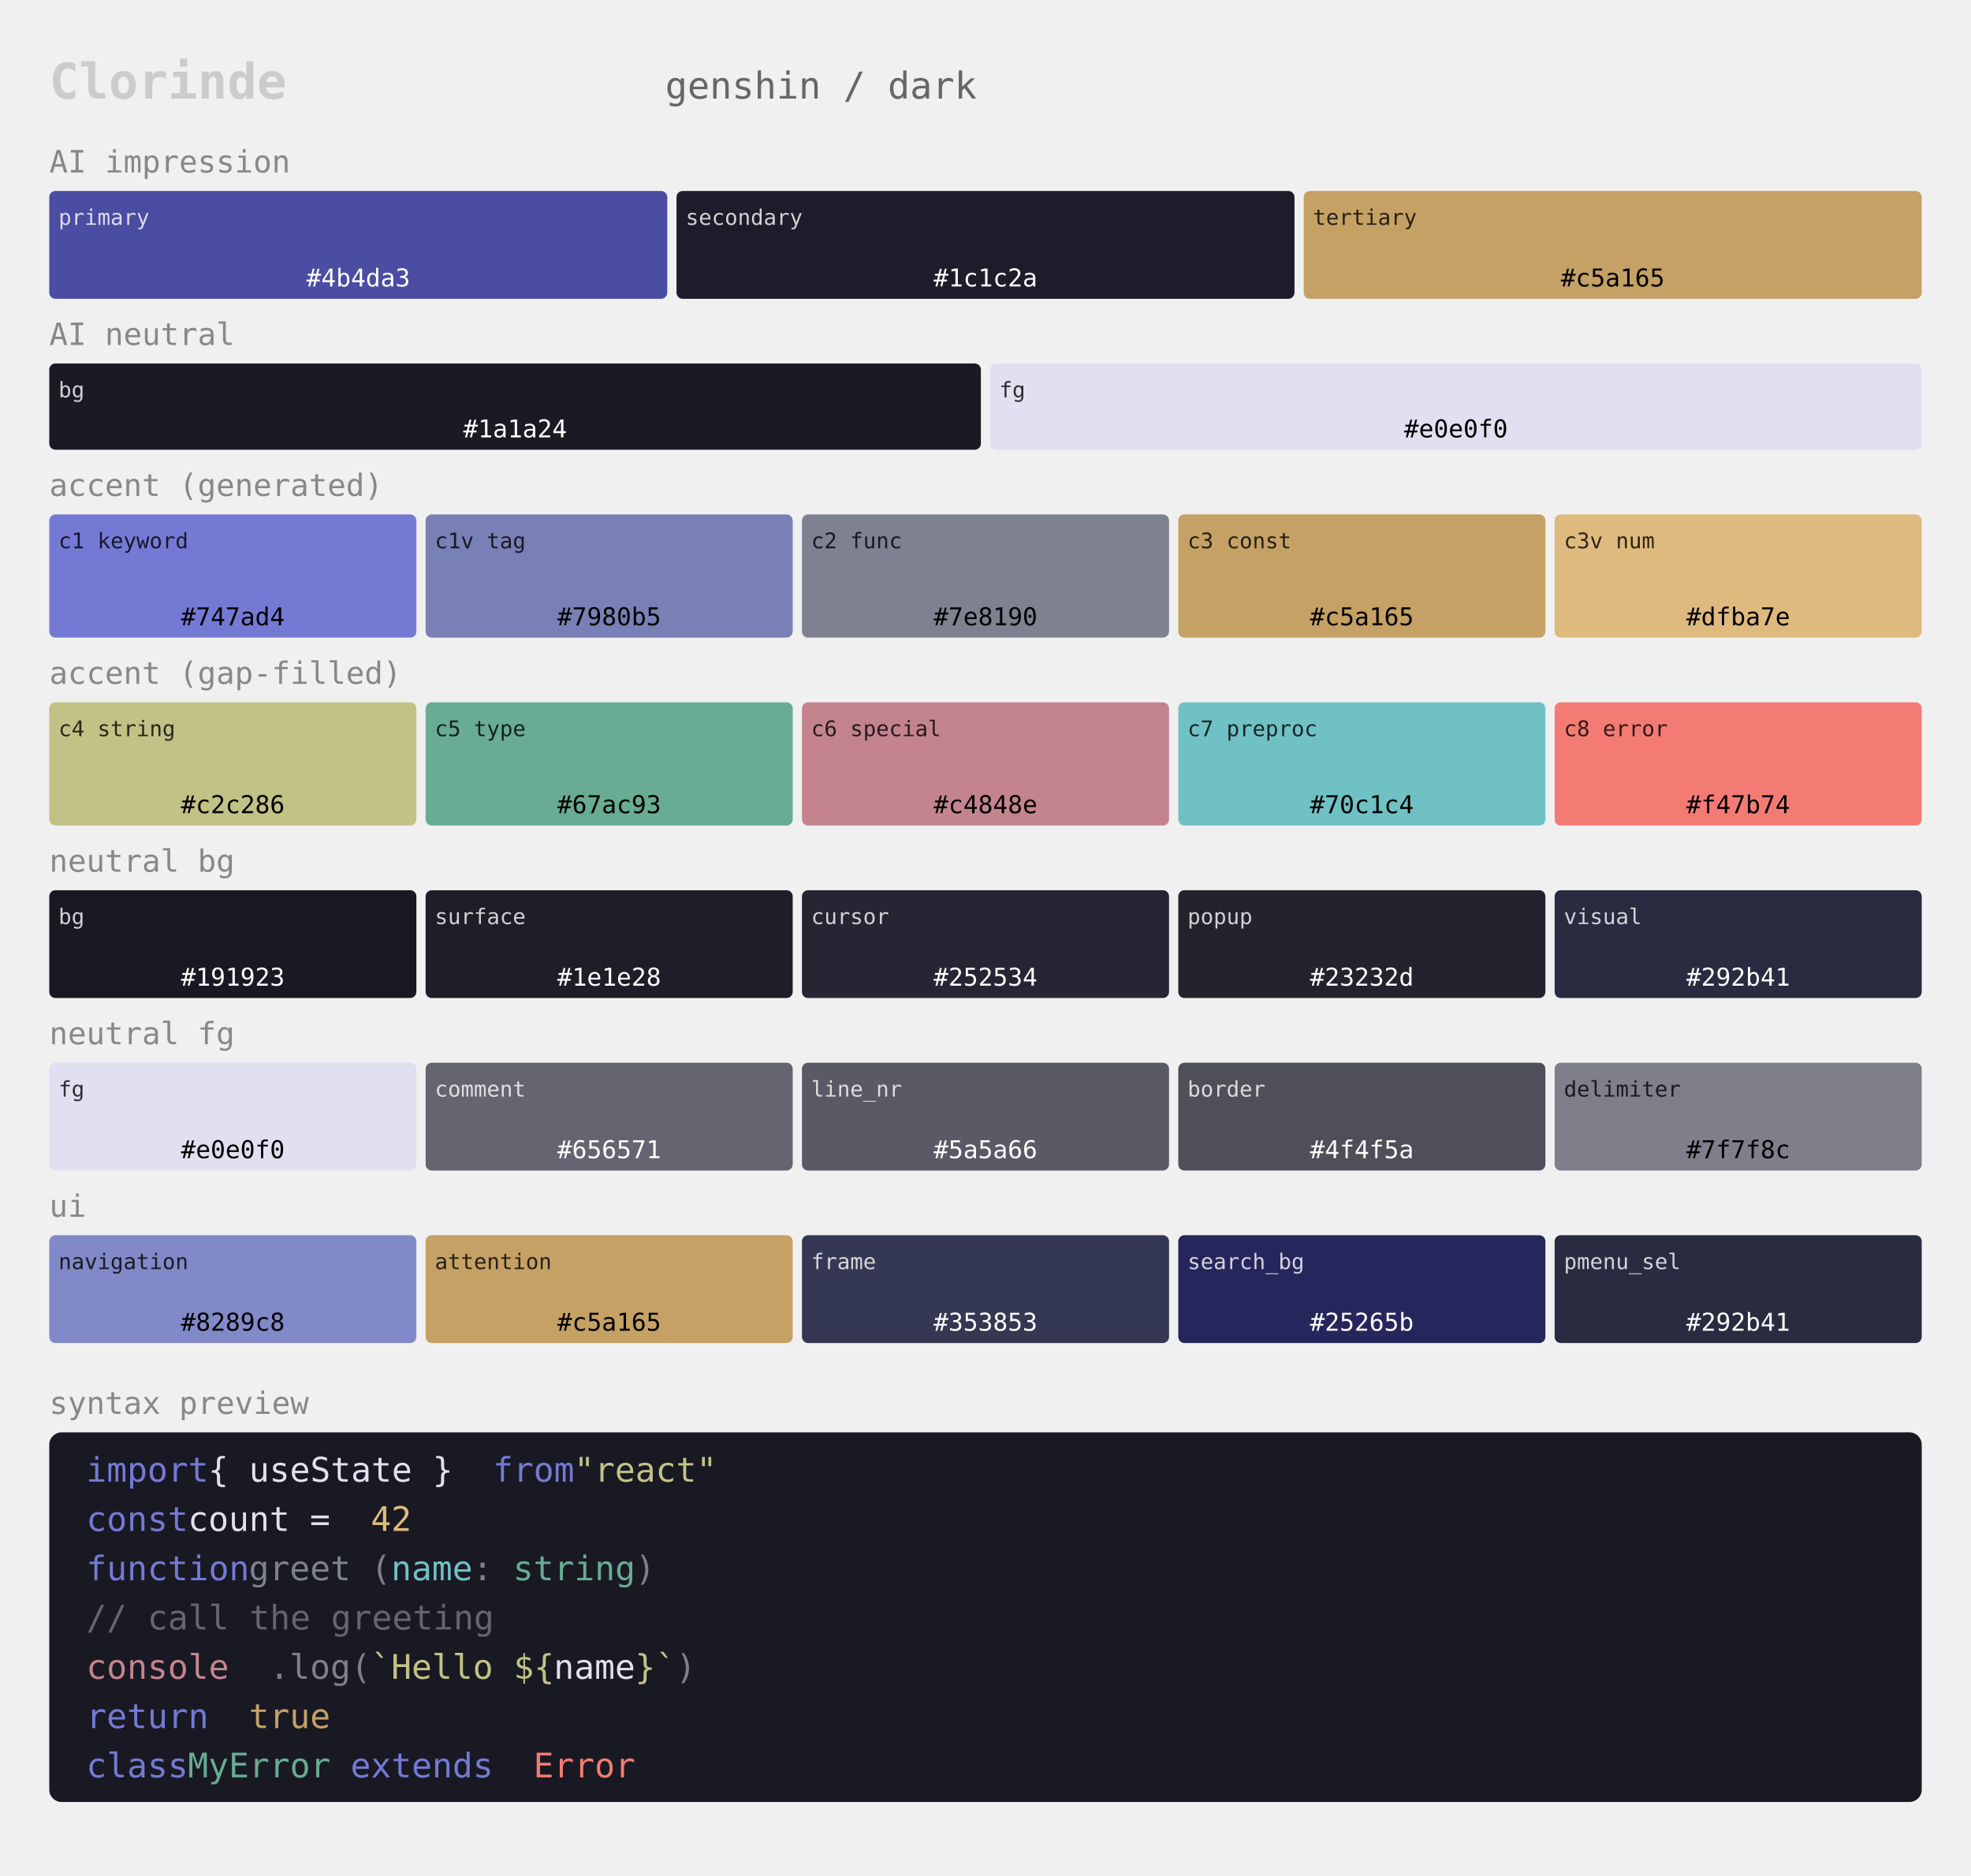
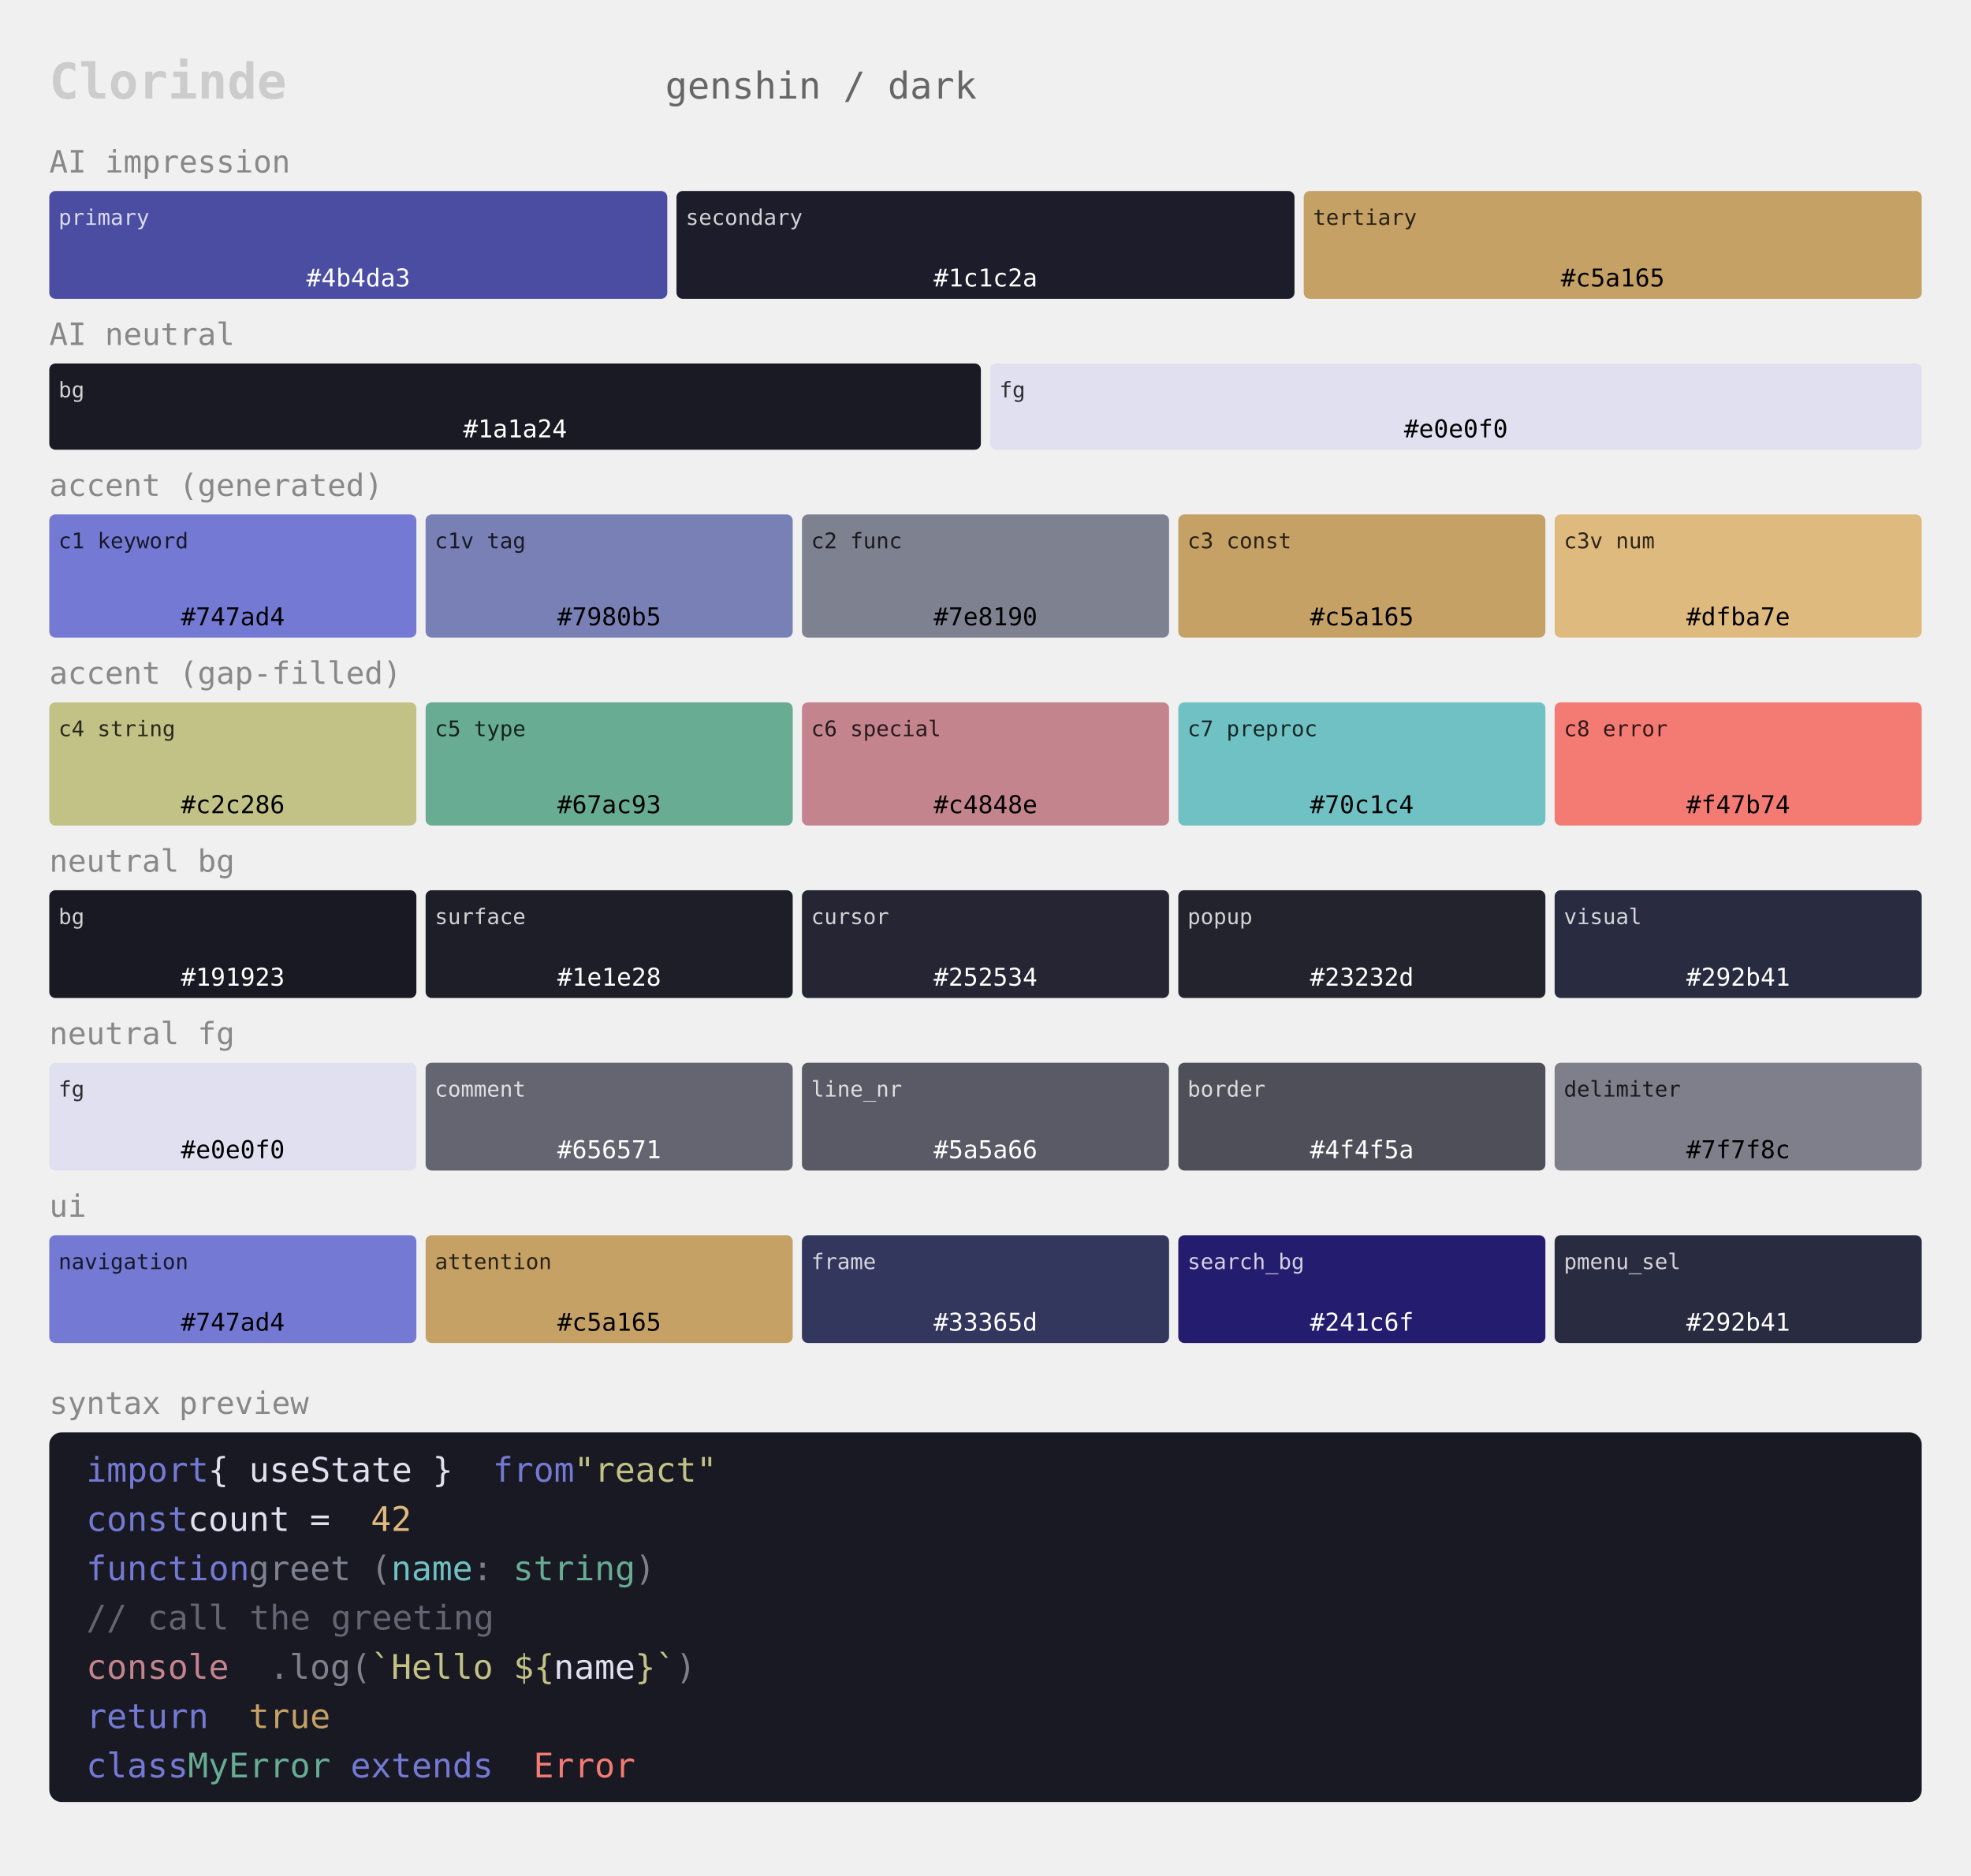
<svg xmlns="http://www.w3.org/2000/svg" width="640" height="609" style="background:#0a0a0a; font-family:ui-monospace,monospace;">
  <text x="16" y="32" fill="#ccc" font-size="16" font-weight="bold">Clorinde</text>
  <text x="216" y="32" fill="#666" font-size="12">genshin / dark</text>
  <text x="16" y="56" fill="#888" font-size="10">AI impression</text>
  <rect x="16" y="62" width="200.667" height="35" fill="#4b4da3" rx="2" />
  <text x="19" y="73" fill="#ffffff" font-size="7" opacity="0.8">primary</text>
  <text x="116.333" y="93" fill="#ffffff" font-size="8" text-anchor="middle">#4b4da3</text>
  <rect x="219.667" y="62" width="200.667" height="35" fill="#1c1c2a" rx="2" />
  <text x="222.667" y="73" fill="#ffffff" font-size="7" opacity="0.8">secondary</text>
  <text x="320" y="93" fill="#ffffff" font-size="8" text-anchor="middle">#1c1c2a</text>
  <rect x="423.333" y="62" width="200.667" height="35" fill="#c5a165" rx="2" />
  <text x="426.333" y="73" fill="#000000" font-size="7" opacity="0.8">tertiary</text>
  <text x="523.667" y="93" fill="#000000" font-size="8" text-anchor="middle">#c5a165</text>
  <text x="16" y="112" fill="#888" font-size="10">AI neutral</text>
  <rect x="16" y="118" width="302.5" height="28" fill="#1a1a24" rx="2" />
  <text x="19" y="129" fill="#ffffff" font-size="7" opacity="0.8">bg</text>
  <text x="167.25" y="142" fill="#ffffff" font-size="8" text-anchor="middle">#1a1a24</text>
  <rect x="321.5" y="118" width="302.5" height="28" fill="#e0e0f0" rx="2" />
  <text x="324.5" y="129" fill="#000000" font-size="7" opacity="0.8">fg</text>
  <text x="472.75" y="142" fill="#000000" font-size="8" text-anchor="middle">#e0e0f0</text>
  <text x="16" y="161" fill="#888" font-size="10">accent (generated)</text>
  <rect x="16" y="167" width="119.2" height="40" fill="#747ad4" rx="2" />
  <text x="19" y="178" fill="#000000" font-size="7" opacity="0.8">c1 keyword</text>
  <text x="75.6" y="203" fill="#000000" font-size="8" text-anchor="middle">#747ad4</text>
  <rect x="138.2" y="167" width="119.2" height="40" fill="#7980b5" rx="2" />
  <text x="141.2" y="178" fill="#000000" font-size="7" opacity="0.8">c1v tag</text>
  <text x="197.8" y="203" fill="#000000" font-size="8" text-anchor="middle">#7980b5</text>
  <rect x="260.4" y="167" width="119.2" height="40" fill="#7e8190" rx="2" />
  <text x="263.4" y="178" fill="#000000" font-size="7" opacity="0.8">c2 func</text>
  <text x="320" y="203" fill="#000000" font-size="8" text-anchor="middle">#7e8190</text>
  <rect x="382.6" y="167" width="119.2" height="40" fill="#c5a165" rx="2" />
  <text x="385.6" y="178" fill="#000000" font-size="7" opacity="0.8">c3 const</text>
  <text x="442.2" y="203" fill="#000000" font-size="8" text-anchor="middle">#c5a165</text>
  <rect x="504.8" y="167" width="119.2" height="40" fill="#dfba7e" rx="2" />
  <text x="507.8" y="178" fill="#000000" font-size="7" opacity="0.8">c3v num</text>
  <text x="564.4" y="203" fill="#000000" font-size="8" text-anchor="middle">#dfba7e</text>
  <text x="16" y="222" fill="#888" font-size="10">accent (gap-filled)</text>
  <rect x="16" y="228" width="119.2" height="40" fill="#c2c286" rx="2" />
  <text x="19" y="239" fill="#000000" font-size="7" opacity="0.8">c4 string</text>
  <text x="75.6" y="264" fill="#000000" font-size="8" text-anchor="middle">#c2c286</text>
  <rect x="138.2" y="228" width="119.2" height="40" fill="#67ac93" rx="2" />
  <text x="141.2" y="239" fill="#000000" font-size="7" opacity="0.8">c5 type</text>
  <text x="197.8" y="264" fill="#000000" font-size="8" text-anchor="middle">#67ac93</text>
  <rect x="260.4" y="228" width="119.2" height="40" fill="#c4848e" rx="2" />
  <text x="263.4" y="239" fill="#000000" font-size="7" opacity="0.8">c6 special</text>
  <text x="320" y="264" fill="#000000" font-size="8" text-anchor="middle">#c4848e</text>
  <rect x="382.6" y="228" width="119.2" height="40" fill="#70c1c4" rx="2" />
  <text x="385.6" y="239" fill="#000000" font-size="7" opacity="0.8">c7 preproc</text>
  <text x="442.2" y="264" fill="#000000" font-size="8" text-anchor="middle">#70c1c4</text>
  <rect x="504.8" y="228" width="119.2" height="40" fill="#f47b74" rx="2" />
  <text x="507.8" y="239" fill="#000000" font-size="7" opacity="0.8">c8 error</text>
  <text x="564.4" y="264" fill="#000000" font-size="8" text-anchor="middle">#f47b74</text>
  <text x="16" y="283" fill="#888" font-size="10">neutral bg</text>
  <rect x="16" y="289" width="119.2" height="35" fill="#191923" rx="2" />
  <text x="19" y="300" fill="#ffffff" font-size="7" opacity="0.8">bg</text>
  <text x="75.6" y="320" fill="#ffffff" font-size="8" text-anchor="middle">#191923</text>
  <rect x="138.2" y="289" width="119.2" height="35" fill="#1e1e28" rx="2" />
  <text x="141.2" y="300" fill="#ffffff" font-size="7" opacity="0.8">surface</text>
  <text x="197.8" y="320" fill="#ffffff" font-size="8" text-anchor="middle">#1e1e28</text>
  <rect x="260.4" y="289" width="119.2" height="35" fill="#252534" rx="2" />
  <text x="263.4" y="300" fill="#ffffff" font-size="7" opacity="0.8">cursor</text>
  <text x="320" y="320" fill="#ffffff" font-size="8" text-anchor="middle">#252534</text>
  <rect x="382.6" y="289" width="119.2" height="35" fill="#23232d" rx="2" />
  <text x="385.6" y="300" fill="#ffffff" font-size="7" opacity="0.8">popup</text>
  <text x="442.2" y="320" fill="#ffffff" font-size="8" text-anchor="middle">#23232d</text>
  <rect x="504.8" y="289" width="119.2" height="35" fill="#292b41" rx="2" />
  <text x="507.8" y="300" fill="#ffffff" font-size="7" opacity="0.8">visual</text>
  <text x="564.4" y="320" fill="#ffffff" font-size="8" text-anchor="middle">#292b41</text>
  <text x="16" y="339" fill="#888" font-size="10">neutral fg</text>
  <rect x="16" y="345" width="119.2" height="35" fill="#e0e0f0" rx="2" />
  <text x="19" y="356" fill="#000000" font-size="7" opacity="0.8">fg</text>
  <text x="75.6" y="376" fill="#000000" font-size="8" text-anchor="middle">#e0e0f0</text>
  <rect x="138.2" y="345" width="119.2" height="35" fill="#656571" rx="2" />
  <text x="141.2" y="356" fill="#ffffff" font-size="7" opacity="0.8">comment</text>
  <text x="197.8" y="376" fill="#ffffff" font-size="8" text-anchor="middle">#656571</text>
  <rect x="260.4" y="345" width="119.2" height="35" fill="#5a5a66" rx="2" />
  <text x="263.4" y="356" fill="#ffffff" font-size="7" opacity="0.8">line_nr</text>
  <text x="320" y="376" fill="#ffffff" font-size="8" text-anchor="middle">#5a5a66</text>
  <rect x="382.6" y="345" width="119.2" height="35" fill="#4f4f5a" rx="2" />
  <text x="385.6" y="356" fill="#ffffff" font-size="7" opacity="0.8">border</text>
  <text x="442.2" y="376" fill="#ffffff" font-size="8" text-anchor="middle">#4f4f5a</text>
  <rect x="504.8" y="345" width="119.2" height="35" fill="#7f7f8c" rx="2" />
  <text x="507.8" y="356" fill="#000000" font-size="7" opacity="0.8">delimiter</text>
  <text x="564.4" y="376" fill="#000000" font-size="8" text-anchor="middle">#7f7f8c</text>
  <text x="16" y="395" fill="#888" font-size="10">ui</text>
-   <rect x="16" y="401" width="119.2" height="35" fill="#8289c8" rx="2" />
+   <rect x="16" y="401" width="119.2" height="35" fill="#747ad4" rx="2" />
  <text x="19" y="412" fill="#000000" font-size="7" opacity="0.8">navigation</text>
-   <text x="75.6" y="432" fill="#000000" font-size="8" text-anchor="middle">#8289c8</text>
+   <text x="75.6" y="432" fill="#000000" font-size="8" text-anchor="middle">#747ad4</text>
  <rect x="138.2" y="401" width="119.2" height="35" fill="#c5a165" rx="2" />
  <text x="141.2" y="412" fill="#000000" font-size="7" opacity="0.8">attention</text>
  <text x="197.8" y="432" fill="#000000" font-size="8" text-anchor="middle">#c5a165</text>
-   <rect x="260.4" y="401" width="119.2" height="35" fill="#353853" rx="2" />
+   <rect x="260.4" y="401" width="119.2" height="35" fill="#33365d" rx="2" />
  <text x="263.4" y="412" fill="#ffffff" font-size="7" opacity="0.8">frame</text>
-   <text x="320" y="432" fill="#ffffff" font-size="8" text-anchor="middle">#353853</text>
-   <rect x="382.6" y="401" width="119.2" height="35" fill="#25265b" rx="2" />
+   <text x="320" y="432" fill="#ffffff" font-size="8" text-anchor="middle">#33365d</text>
+   <rect x="382.6" y="401" width="119.2" height="35" fill="#241c6f" rx="2" />
  <text x="385.6" y="412" fill="#ffffff" font-size="7" opacity="0.8">search_bg</text>
-   <text x="442.2" y="432" fill="#ffffff" font-size="8" text-anchor="middle">#25265b</text>
+   <text x="442.2" y="432" fill="#ffffff" font-size="8" text-anchor="middle">#241c6f</text>
  <rect x="504.8" y="401" width="119.2" height="35" fill="#292b41" rx="2" />
  <text x="507.8" y="412" fill="#ffffff" font-size="7" opacity="0.8">pmenu_sel</text>
  <text x="564.4" y="432" fill="#ffffff" font-size="8" text-anchor="middle">#292b41</text>
  <text x="16" y="459" fill="#888" font-size="10">syntax preview</text>
  <rect x="16" y="465" width="608" height="120" fill="#191923" rx="4" />
  <text x="28" y="481" fill="#747ad4" font-size="11" font-family="monospace">import</text>
  <text x="67.6" y="481" fill="#e0e0f0" font-size="11" font-family="monospace"> { useState } </text>
  <text x="160" y="481" fill="#747ad4" font-size="11" font-family="monospace">from</text>
  <text x="186.4" y="481" fill="#c2c286" font-size="11" font-family="monospace"> "react"</text>
  <text x="28" y="497" fill="#747ad4" font-size="11" font-family="monospace">const</text>
  <text x="61" y="497" fill="#e0e0f0" font-size="11" font-family="monospace"> count</text>
  <text x="100.6" y="497" fill="#e0e0f0" font-size="11" font-family="monospace"> = </text>
  <text x="120.4" y="497" fill="#dfba7e" font-size="11" font-family="monospace">42</text>
  <text x="28" y="513" fill="#747ad4" font-size="11" font-family="monospace">function</text>
  <text x="80.8" y="513" fill="#7e8190" font-size="11" font-family="monospace"> greet</text>
  <text x="120.4" y="513" fill="#7f7f8c" font-size="11" font-family="monospace">(</text>
  <text x="127" y="513" fill="#70c1c4" font-size="11" font-family="monospace">name</text>
  <text x="153.4" y="513" fill="#7f7f8c" font-size="11" font-family="monospace">: </text>
  <text x="166.6" y="513" fill="#67ac93" font-size="11" font-family="monospace">string</text>
  <text x="206.2" y="513" fill="#7f7f8c" font-size="11" font-family="monospace">)</text>
  <text x="28" y="529" fill="#656571" font-size="11" font-family="monospace">  // call the greeting</text>
  <text x="28" y="545" fill="#c4848e" font-size="11" font-family="monospace">  console</text>
  <text x="87.4" y="545" fill="#7f7f8c" font-size="11" font-family="monospace">.log(</text>
  <text x="120.4" y="545" fill="#c2c286" font-size="11" font-family="monospace">`Hello ${</text>
  <text x="179.8" y="545" fill="#e0e0f0" font-size="11" font-family="monospace">name</text>
  <text x="206.2" y="545" fill="#c2c286" font-size="11" font-family="monospace">}`</text>
  <text x="219.4" y="545" fill="#7f7f8c" font-size="11" font-family="monospace">)</text>
  <text x="28" y="561" fill="#747ad4" font-size="11" font-family="monospace">  return</text>
  <text x="80.8" y="561" fill="#c5a165" font-size="11" font-family="monospace"> true</text>
  <text x="28" y="577" fill="#747ad4" font-size="11" font-family="monospace">class</text>
  <text x="61" y="577" fill="#67ac93" font-size="11" font-family="monospace"> MyError</text>
  <text x="113.8" y="577" fill="#747ad4" font-size="11" font-family="monospace"> extends </text>
  <text x="173.2" y="577" fill="#f47b74" font-size="11" font-family="monospace">Error</text>
</svg>
